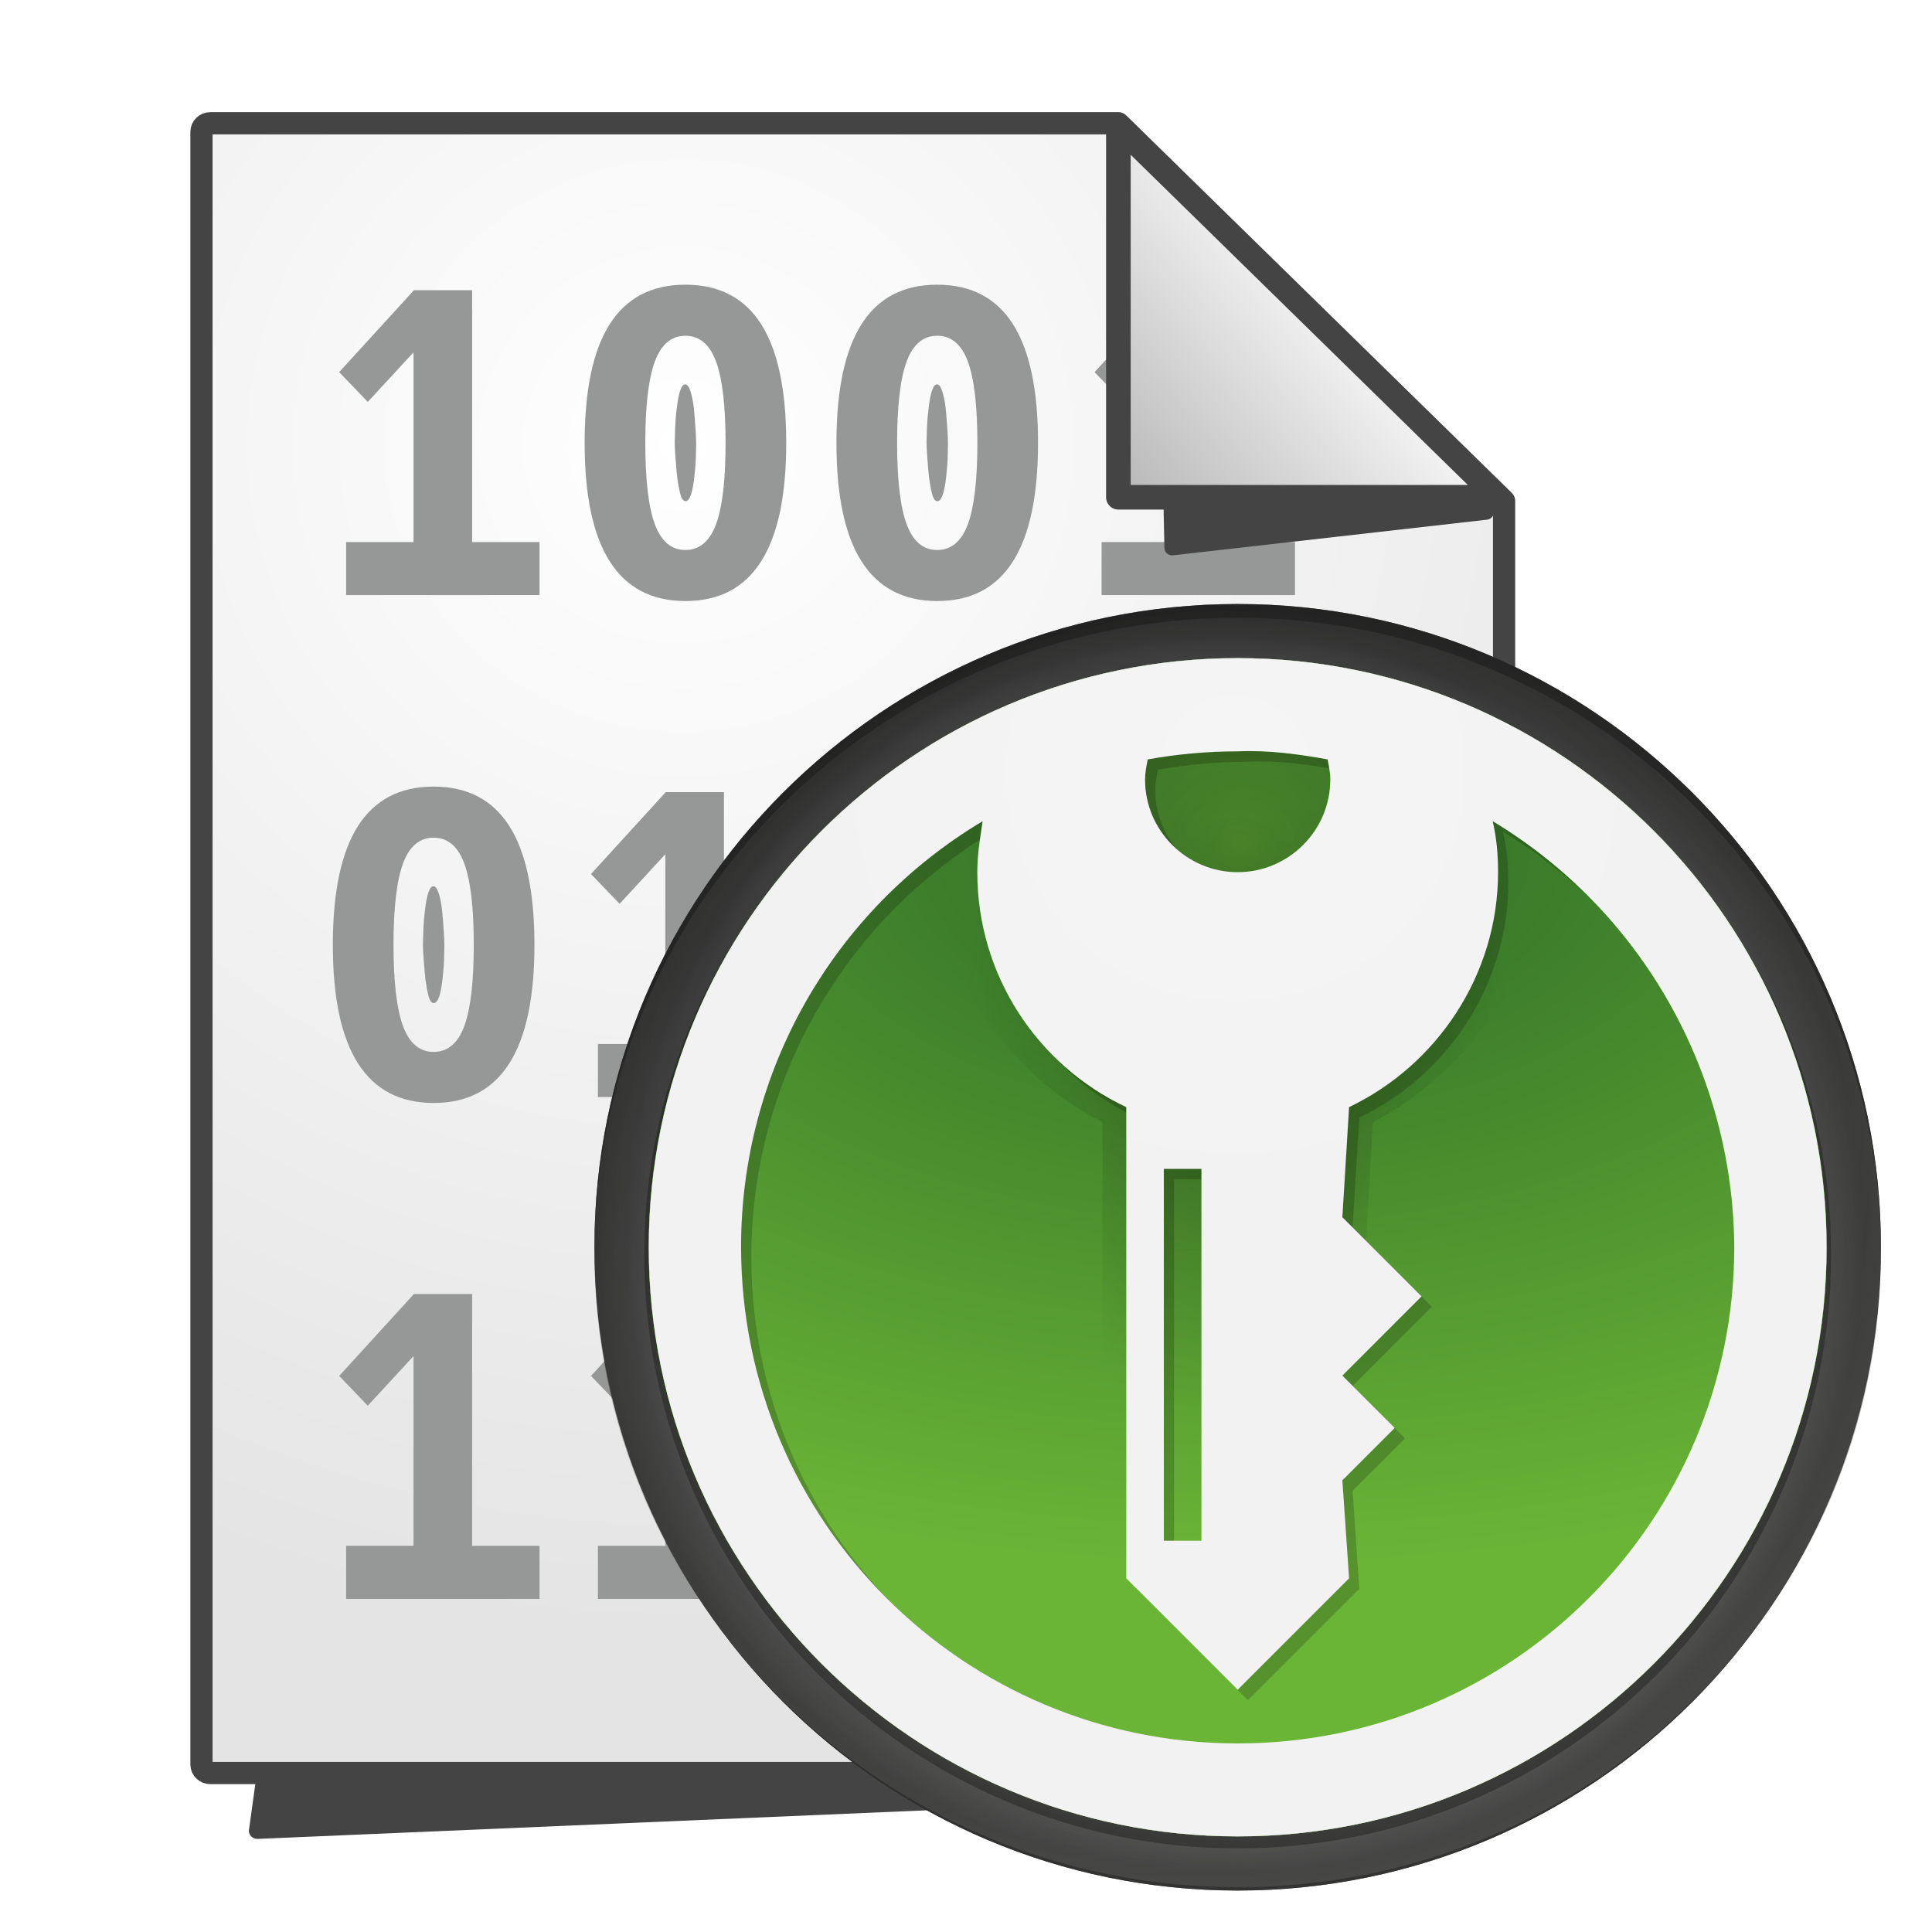
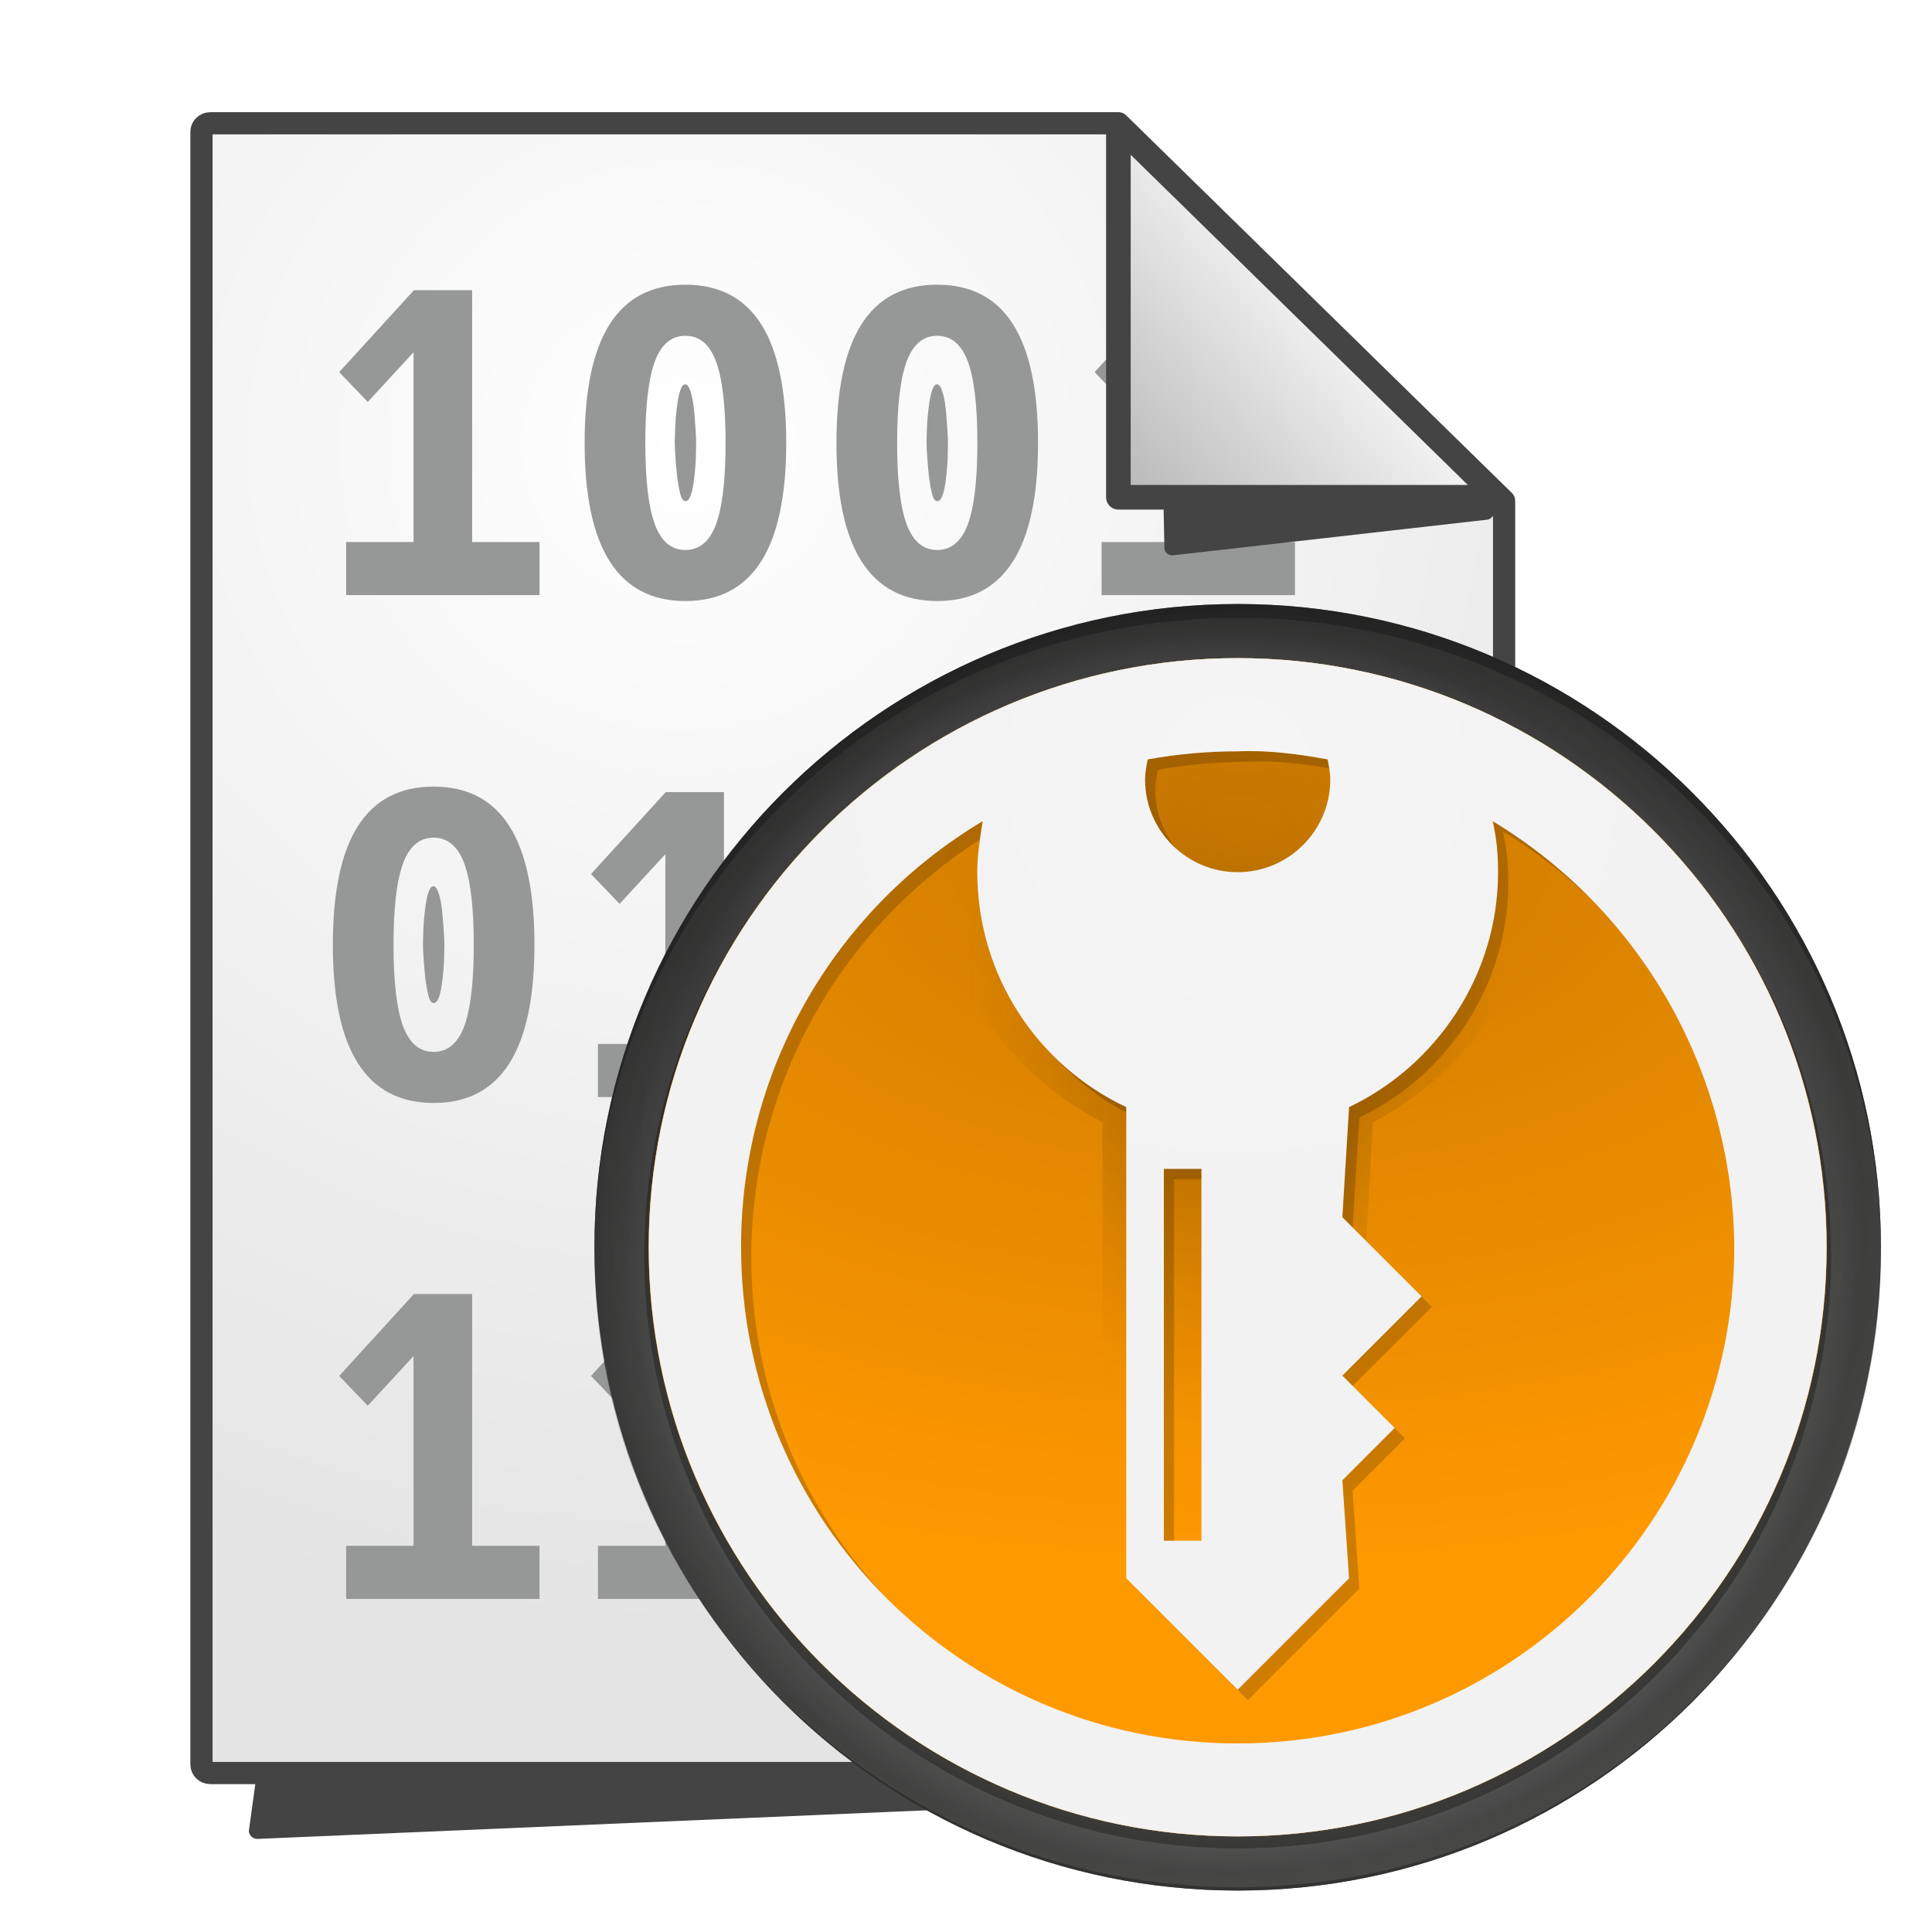
<svg xmlns="http://www.w3.org/2000/svg" viewBox="0 0 128 128">
  <defs>
    <radialGradient id="e" cx="45.245" cy="30.458" fx="45.245" fy="30.458" r="81.951" gradientTransform="translate(0 .2216) scale(1 .9616)" gradientUnits="userSpaceOnUse">
      <stop offset="0" stop-color="#fff" />
      <stop offset="1" stop-color="#e4e4e4" />
    </radialGradient>
    <linearGradient id="i" x1="90.155" y1="17.611" x2="71.147" y2="34.077" gradientUnits="userSpaceOnUse">
      <stop offset="0" stop-color="#fff" />
      <stop offset="1" stop-color="#adadad" />
    </linearGradient>
    <linearGradient id="l" x1="81.999" y1="35.529" x2="81.999" y2="120.763" gradientUnits="userSpaceOnUse">
      <stop offset="0" stop-color="#414141" />
      <stop offset=".196" stop-color="#3e3e3e" />
      <stop offset="1" stop-color="#3a3a3a" />
    </linearGradient>
    <radialGradient id="n" cx="491.978" cy="94.778" fx="491.978" fy="94.778" r="145.02" gradientTransform="translate(-94.8078 41.726) scale(.3539)" gradientUnits="userSpaceOnUse">
      <stop offset=".673" stop-color="#fcfcfc" stop-opacity="0" />
      <stop offset="1" stop-color="#fcfcfc" />
    </radialGradient>
    <radialGradient id="p" cx="497.819" cy="113.88" fx="497.819" fy="113.88" r="120.636" gradientTransform="translate(-94.8078 41.726) scale(.3539)" gradientUnits="userSpaceOnUse">
      <stop offset=".109" stop-color="#0f0f0d" stop-opacity="0" />
      <stop offset=".886" stop-color="#414141" stop-opacity="0" />
      <stop offset=".934" stop-color="#1e1e1d" stop-opacity=".684" />
      <stop offset=".987" stop-color="#0f0f0d" />
    </radialGradient>
    <radialGradient id="t" cx="501.839" cy="41.547" fx="501.839" fy="41.547" r="234.314" gradientTransform="translate(-94.8078 47.9453) scale(.3539 .2026)" gradientUnits="userSpaceOnUse">
-       <stop offset="0" stop-color="#2e6b26" />
-       <stop offset="1" stop-color="#6ab536" />
+       <stop offset="0" stop-color="#CC7A00" />
+       <stop offset="1" stop-color="#FF9900" />
    </radialGradient>
    <radialGradient id="v" cx="500.086" cy="40.311" fx="500.086" fy="40.311" r="45.761" gradientTransform="translate(-94.8078 41.726) scale(.3539)" gradientUnits="userSpaceOnUse">
-       <stop offset="0" stop-color="#6ab536" />
-       <stop offset="1" stop-color="#2e6b26" />
+       <stop offset="0" stop-color="#FF9900" />
+       <stop offset="1" stop-color="#CC7A00" />
    </radialGradient>
    <radialGradient id="x" cx="522.417" cy="69.727" fx="522.417" fy="69.727" r="67.589" gradientTransform="translate(-93.3852 26.3712) scale(.3356 .5572)" gradientUnits="userSpaceOnUse">
      <stop offset="0" stop-color="#000" />
      <stop offset=".784" stop-color="#4f4f4f" stop-opacity="0" />
    </radialGradient>
    <radialGradient id="aa" cx="499.111" cy="26.557" fx="499.111" fy="26.557" r="156.41" gradientTransform="translate(-94.8078 41.726) scale(.3539)" gradientUnits="userSpaceOnUse">
      <stop offset="0" stop-color="#f5f5f5" />
      <stop offset=".548" stop-color="#f2f2f2" />
    </radialGradient>
  </defs>
  <g style="isolation:isolate;">
    <g id="b">
      <g id="c">
        <rect width="128" height="128" style="fill:none; stroke-width:0px;" />
        <path id="d" d="m99.648,95.689l-77.71-10.351c-.311,0-.563.242-.563.541l-4.887,35.413c0,.299.252.541.563.541l81.447-3.482c.311,0,.563-.242.563-.541l1.151-21.579c0-.299-.252-.541-.563-.541Z" style="fill:#444; stroke-width:0px;" />
        <path id="f" d="m99.059,117.469H13.937c-.325,0-.589-.252-.589-.563V8.73c0-.311.264-.563.589-.563h60.16l25.552,25.016v83.723c0,.311-.264.563-.589.563Z" style="fill:url(#e); stroke:#444; stroke-linecap:round; stroke-linejoin:round; stroke-width:1.471px;" />
        <g id="g">
          <path d="m22.932,35.911h4.465v-12.57l-3.031,3.288-1.894-1.975,4.952-5.426h3.856v16.683h4.465v3.518h-12.813v-3.518Z" style="fill:#969797; stroke-width:0px;" />
          <path d="m45.419,39.821c-2.237,0-3.91-.875-5.02-2.625-1.11-1.741-1.665-4.357-1.665-7.848,0-3.509.555-6.133,1.665-7.875,1.11-1.741,2.778-2.611,5.006-2.611,2.237,0,3.91.87,5.02,2.611,1.11,1.741,1.665,4.366,1.665,7.875,0,6.981-2.224,10.472-6.671,10.472Zm-.014-3.382c.929,0,1.605-.564,2.03-1.692.424-1.145.636-2.945.636-5.398,0-2.462-.212-4.266-.636-5.412-.424-1.127-1.101-1.691-2.03-1.691-.92,0-1.592.564-2.016,1.691-.424,1.146-.636,2.95-.636,5.412,0,2.453.212,4.253.636,5.398.424,1.128,1.096,1.692,2.016,1.692Zm.014-3.234c-.154,0-.271-.165-.352-.494-.082-.329-.149-.697-.203-1.103-.036-.343-.072-.751-.108-1.225-.036-.473-.054-.836-.054-1.089,0-.171.009-.484.027-.94.018-.455.054-.89.108-1.306.126-1.055.311-1.583.555-1.583.135,0,.252.151.352.454.099.302.175.688.23,1.157.036.379.07.796.101,1.252.031.456.048.805.048,1.048,0,.154-.007.451-.02.893s-.048.884-.101,1.326c-.117,1.074-.311,1.61-.582,1.61Z" style="fill:#969797; stroke-width:0px;" />
          <path d="m62.102,39.821c-2.237,0-3.91-.875-5.02-2.625-1.11-1.741-1.665-4.357-1.665-7.848,0-3.509.555-6.133,1.665-7.875,1.11-1.741,2.778-2.611,5.006-2.611,2.237,0,3.911.87,5.02,2.611,1.11,1.741,1.665,4.366,1.665,7.875,0,6.981-2.224,10.472-6.671,10.472Zm-.014-3.382c.929,0,1.605-.564,2.03-1.692.424-1.145.636-2.945.636-5.398,0-2.462-.212-4.266-.636-5.412-.424-1.127-1.101-1.691-2.03-1.691-.92,0-1.592.564-2.016,1.691-.424,1.146-.636,2.95-.636,5.412,0,2.453.212,4.253.636,5.398.424,1.128,1.096,1.692,2.016,1.692Zm.014-3.234c-.154,0-.271-.165-.352-.494-.082-.329-.149-.697-.203-1.103-.036-.343-.072-.751-.108-1.225-.036-.473-.054-.836-.054-1.089,0-.171.009-.484.027-.94.018-.455.054-.89.108-1.306.126-1.055.311-1.583.555-1.583.135,0,.252.151.352.454.099.302.175.688.23,1.157.036.379.07.796.101,1.252.031.456.048.805.048,1.048,0,.154-.007.451-.02.893s-.048.884-.101,1.326c-.117,1.074-.311,1.61-.582,1.61Z" style="fill:#969797; stroke-width:0px;" />
          <path d="m72.981,35.911h4.465v-12.57l-3.031,3.288-1.894-1.975,4.953-5.426h3.856v16.683h4.466v3.518h-12.813v-3.518Z" style="fill:#969797; stroke-width:0px;" />
          <path d="m28.737,73.074c-2.237,0-3.91-.875-5.02-2.625-1.11-1.741-1.665-4.357-1.665-7.848,0-3.509.555-6.133,1.665-7.875,1.11-1.741,2.778-2.611,5.006-2.611,2.237,0,3.91.87,5.02,2.611,1.11,1.741,1.665,4.366,1.665,7.875,0,6.982-2.224,10.473-6.671,10.473Zm-.014-3.382c.929,0,1.605-.564,2.03-1.692.424-1.145.636-2.946.636-5.399,0-2.462-.212-4.266-.636-5.412-.424-1.127-1.101-1.691-2.03-1.691-.92,0-1.592.564-2.016,1.691-.424,1.146-.636,2.95-.636,5.412,0,2.453.212,4.254.636,5.399.424,1.127,1.096,1.692,2.016,1.692Zm.014-3.234c-.154,0-.271-.165-.352-.494-.082-.329-.149-.697-.203-1.103-.036-.343-.072-.751-.108-1.225-.036-.473-.054-.836-.054-1.089,0-.171.009-.484.027-.94.018-.455.054-.89.108-1.306.126-1.055.311-1.583.555-1.583.135,0,.252.151.352.454.099.302.175.688.23,1.157.036.379.07.796.101,1.252.031.456.048.805.048,1.048,0,.154-.007.451-.02.893s-.048.884-.101,1.326c-.117,1.074-.311,1.611-.582,1.611Z" style="fill:#969797; stroke-width:0px;" />
          <path d="m39.615,69.164h4.465v-12.57l-3.031,3.288-1.894-1.975,4.952-5.426h3.856v16.684h4.465v3.517h-12.813v-3.517Z" style="fill:#969797; stroke-width:0px;" />
          <path d="m62.102,73.074c-2.237,0-3.91-.875-5.02-2.625-1.11-1.741-1.665-4.357-1.665-7.848,0-3.509.555-6.133,1.665-7.875,1.11-1.741,2.778-2.611,5.006-2.611,2.237,0,3.911.87,5.02,2.611,1.11,1.741,1.665,4.366,1.665,7.875,0,6.982-2.224,10.473-6.671,10.473Zm-.014-3.382c.929,0,1.605-.564,2.03-1.692.424-1.145.636-2.946.636-5.399,0-2.462-.212-4.266-.636-5.412-.424-1.127-1.101-1.691-2.03-1.691-.92,0-1.592.564-2.016,1.691-.424,1.146-.636,2.95-.636,5.412,0,2.453.212,4.254.636,5.399.424,1.127,1.096,1.692,2.016,1.692Zm.014-3.234c-.154,0-.271-.165-.352-.494-.082-.329-.149-.697-.203-1.103-.036-.343-.072-.751-.108-1.225-.036-.473-.054-.836-.054-1.089,0-.171.009-.484.027-.94.018-.455.054-.89.108-1.306.126-1.055.311-1.583.555-1.583.135,0,.252.151.352.454.099.302.175.688.23,1.157.036.379.07.796.101,1.252.031.456.048.805.048,1.048,0,.154-.007.451-.02.893s-.048.884-.101,1.326c-.117,1.074-.311,1.611-.582,1.611Z" style="fill:#969797; stroke-width:0px;" />
          <path d="m72.981,69.164h4.465v-12.57l-3.031,3.288-1.894-1.975,4.953-5.426h3.856v16.684h4.466v3.517h-12.813v-3.517Z" style="fill:#969797; stroke-width:0px;" />
          <path d="m22.932,102.415h4.465v-12.569l-3.031,3.287-1.894-1.975,4.952-5.426h3.856v16.683h4.465v3.518h-12.813v-3.518Z" style="fill:#969797; stroke-width:0px;" />
          <path d="m39.615,102.415h4.465v-12.569l-3.031,3.287-1.894-1.975,4.952-5.426h3.856v16.683h4.465v3.518h-12.813v-3.518Z" style="fill:#969797; stroke-width:0px;" />
          <path d="m56.298,102.415h4.465v-12.569l-3.031,3.287-1.894-1.975,4.952-5.426h3.856v16.683h4.465v3.518h-12.813v-3.518Z" style="fill:#969797; stroke-width:0px;" />
          <path d="m78.786,106.326c-2.237,0-3.91-.876-5.02-2.626-1.11-1.741-1.665-4.356-1.665-7.847,0-3.509.555-6.133,1.665-7.874s2.777-2.611,5.006-2.611c2.237,0,3.911.87,5.021,2.611,1.108,1.741,1.663,4.365,1.663,7.874,0,6.982-2.224,10.473-6.671,10.473Zm-.014-3.383c.929,0,1.606-.563,2.03-1.691.424-1.146.635-2.946.635-5.399,0-2.463-.211-4.266-.635-5.412-.424-1.127-1.101-1.691-2.03-1.691-.92,0-1.592.563-2.017,1.691-.423,1.146-.635,2.95-.635,5.412,0,2.453.212,4.253.635,5.399.424,1.127,1.096,1.691,2.017,1.691Zm.014-3.234c-.154,0-.271-.164-.351-.493-.083-.329-.149-.697-.204-1.103-.037-.342-.072-.75-.109-1.224-.035-.474-.054-.837-.054-1.09,0-.171.009-.485.027-.94.019-.456.054-.89.109-1.305.126-1.055.311-1.583.555-1.583.136,0,.253.15.351.452.1.303.178.689.23,1.158.038.378.071.796.102,1.251.031.456.048.806.048,1.049,0,.154-.008.451-.021.893s-.048.884-.102,1.326c-.117,1.073-.309,1.609-.581,1.609Z" style="fill:#969797; stroke-width:0px;" />
        </g>
        <path id="h" d="m98.513,34.432l-20.79,2.358c-.303.034-.572-.19-.578-.484l-.069-3.353c-.006-.276.223-.503.51-.507l20.859-.287c.288-.004.525.22.525.497v1.283c0,.252-.196.464-.457.494Z" style="fill:#444; stroke-width:0px;" />
        <polygon id="j" points="99.245 32.945 74.096 32.945 74.096 8.315 99.245 32.945" style="fill:url(#i); stroke:#444; stroke-linejoin:round; stroke-width:1.63px;" />
      </g>
      <g id="k">
        <rect x="37.212" y="37.848" width="89.573" height="89.573" style="fill:none; stroke-width:0px;" />
        <path id="m" d="m81.999,125.252c-23.499,0-42.617-19.118-42.617-42.617s19.118-42.617,42.617-42.617,42.617,19.118,42.617,42.617-19.118,42.617-42.617,42.617Zm0-81.648c-21.512,0-39.014,17.509-39.014,39.031s17.502,39.031,39.014,39.031,39.014-17.509,39.014-39.031-17.502-39.031-39.014-39.031Z" style="fill:url(#l); stroke-width:0px;" />
        <path id="o" d="m81.999,40.034c-23.49,0-42.6,19.11-42.6,42.6s19.11,42.6,42.6,42.6,42.6-19.111,42.6-42.6-19.11-42.6-42.6-42.6Z" style="fill:url(#n); mix-blend-mode:lighten; opacity:.32; stroke-width:0px;" />
        <path id="q" d="m81.999,125.252c-23.499,0-42.617-19.118-42.617-42.617s19.118-42.617,42.617-42.617,42.617,19.118,42.617,42.617-19.118,42.617-42.617,42.617Zm0-81.648c-21.512,0-39.014,17.509-39.014,39.031s17.502,39.031,39.014,39.031,39.014-17.509,39.014-39.031-17.502-39.031-39.014-39.031Z" style="fill:url(#p); opacity:.44; stroke-width:0px;" />
        <path id="r" d="m81.999,43.832c-21.678,0-39.315,17.636-39.315,39.315s17.636,39.315,39.315,39.315,39.315-17.637,39.315-39.315-17.636-39.315-39.315-39.315Z" style="fill:rgba(15,15,13,.35); stroke-width:0px;" />
        <path id="s" d="m81.999,125.252c-23.499,0-42.617-19.118-42.617-42.617s19.118-42.617,42.617-42.617,42.617,19.118,42.617,42.617-19.118,42.617-42.617,42.617Zm0-84.322c-23.499,0-42.617,18.864-42.617,42.05s19.118,42.05,42.617,42.05,42.617-18.864,42.617-42.05-19.118-42.05-42.617-42.05Z" style="fill:#0f0f0d; opacity:.35; stroke-width:0px;" />
        <path id="u" d="m81.999,43.603c-21.522,0-39.031,17.509-39.031,39.031s17.509,39.031,39.031,39.031,39.031-17.509,39.031-39.031-17.509-39.031-39.031-39.031Z" style="fill:url(#t); stroke-width:0px;" />
        <path id="w" d="m81.999,46.848c-6.411,0-11.626,5.215-11.626,11.626s5.215,11.626,11.626,11.626,11.626-5.215,11.626-11.626-5.215-11.626-11.626-11.626Z" style="fill:url(#v); mix-blend-mode:lighten; opacity:.7; stroke-width:0px;" />
        <path id="y" d="m61.486,49.3c-.002.013-.004.026-.006.04-.051.009-.051-.003.006-.04Zm29.473,25.052l-.54,9.645,6.37,6.939-6.37,6.939,4.21,4.587-4.21,4.587.54,9.566h-17.922v-42.263c-7.125-3.646-11.984-11.527-11.984-20.583,0-1.516.212-2.916.426-4.43.773-.146,13.273-5.385,13.273-5.385-.104.566,14.594.566,14.49,0,0,0,12.077,5.196,13.288,5.451.306,1.488.411,2.87.411,4.363,0,9.056-4.966,16.937-11.984,20.583Zm11.552-25.052c.008.036.013.071.021.106.133.028.137-.003-.021-.106Z" style="fill:url(#x); mix-blend-mode:multiply; opacity:.3; stroke-width:0px;" />
        <path id="z" d="m61.087,108.129c-6.926-6.024-11.311-14.903-11.311-24.84,0-11.562,6.047-22.235,16.006-28.194-.178,1.156-.356,2.224-.356,3.38,0,6.848,4.002,12.807,9.87,15.565v31.218l7.381,7.382,7.381-7.382-.445-6.493,3.468-3.469-3.468-3.469,5.246-5.247-5.246-5.247.445-7.293c5.78-2.757,9.87-8.716,9.87-15.565,0-1.156-.089-2.224-.356-3.38,3.614,2.182,6.713,4.998,9.197,8.256-6.007-8.25-15.766-13.617-26.785-13.617-18.258,0-33.059,14.73-33.059,32.901,0,10.282,4.74,19.461,12.163,25.494Zm19.189-5.362h-2.49v-24.637h2.49v24.637Zm-3.557-51.764c1.956-.356,4.002-.534,5.958-.534,2.045-.089,4.002.178,5.958.534.089.445.178.889.178,1.334,0,3.38-2.757,6.137-6.136,6.137s-6.136-2.757-6.136-6.137c0-.445.089-.889.178-1.334Z" style="fill:#0f0f0d; mix-blend-mode:multiply; opacity:.2; stroke-width:0px;" />
        <path id="ab" d="m81.999,43.603c-21.512,0-39.014,17.509-39.014,39.031s17.502,39.031,39.014,39.031,39.014-17.509,39.014-39.031-17.502-39.031-39.014-39.031Zm-5.958,6.71c1.956-.356,4.002-.534,5.958-.534,2.045-.089,4.002.178,5.958.534.089.445.178.889.178,1.334,0,3.38-2.757,6.137-6.136,6.137s-6.136-2.757-6.136-6.137c0-.445.089-.889.178-1.334Zm3.557,27.127v24.637h-2.49v-24.637h2.49Zm2.401,38.067c-18.14,0-32.901-14.675-32.901-32.908,0-11.562,6.047-22.235,16.006-28.194-.178,1.156-.356,2.224-.356,3.38,0,6.848,4.002,12.807,9.87,15.565v31.218l7.381,7.382,7.381-7.382-.445-6.493,3.468-3.469-3.468-3.469,5.246-5.247-5.246-5.247.445-7.293c5.78-2.757,9.87-8.716,9.87-15.565,0-1.156-.089-2.224-.356-3.38,9.87,5.959,15.917,16.632,16.006,28.194,0,18.144-14.672,32.908-32.901,32.908Z" style="fill:url(#aa); stroke-width:0px;" />
      </g>
    </g>
  </g>
</svg>
